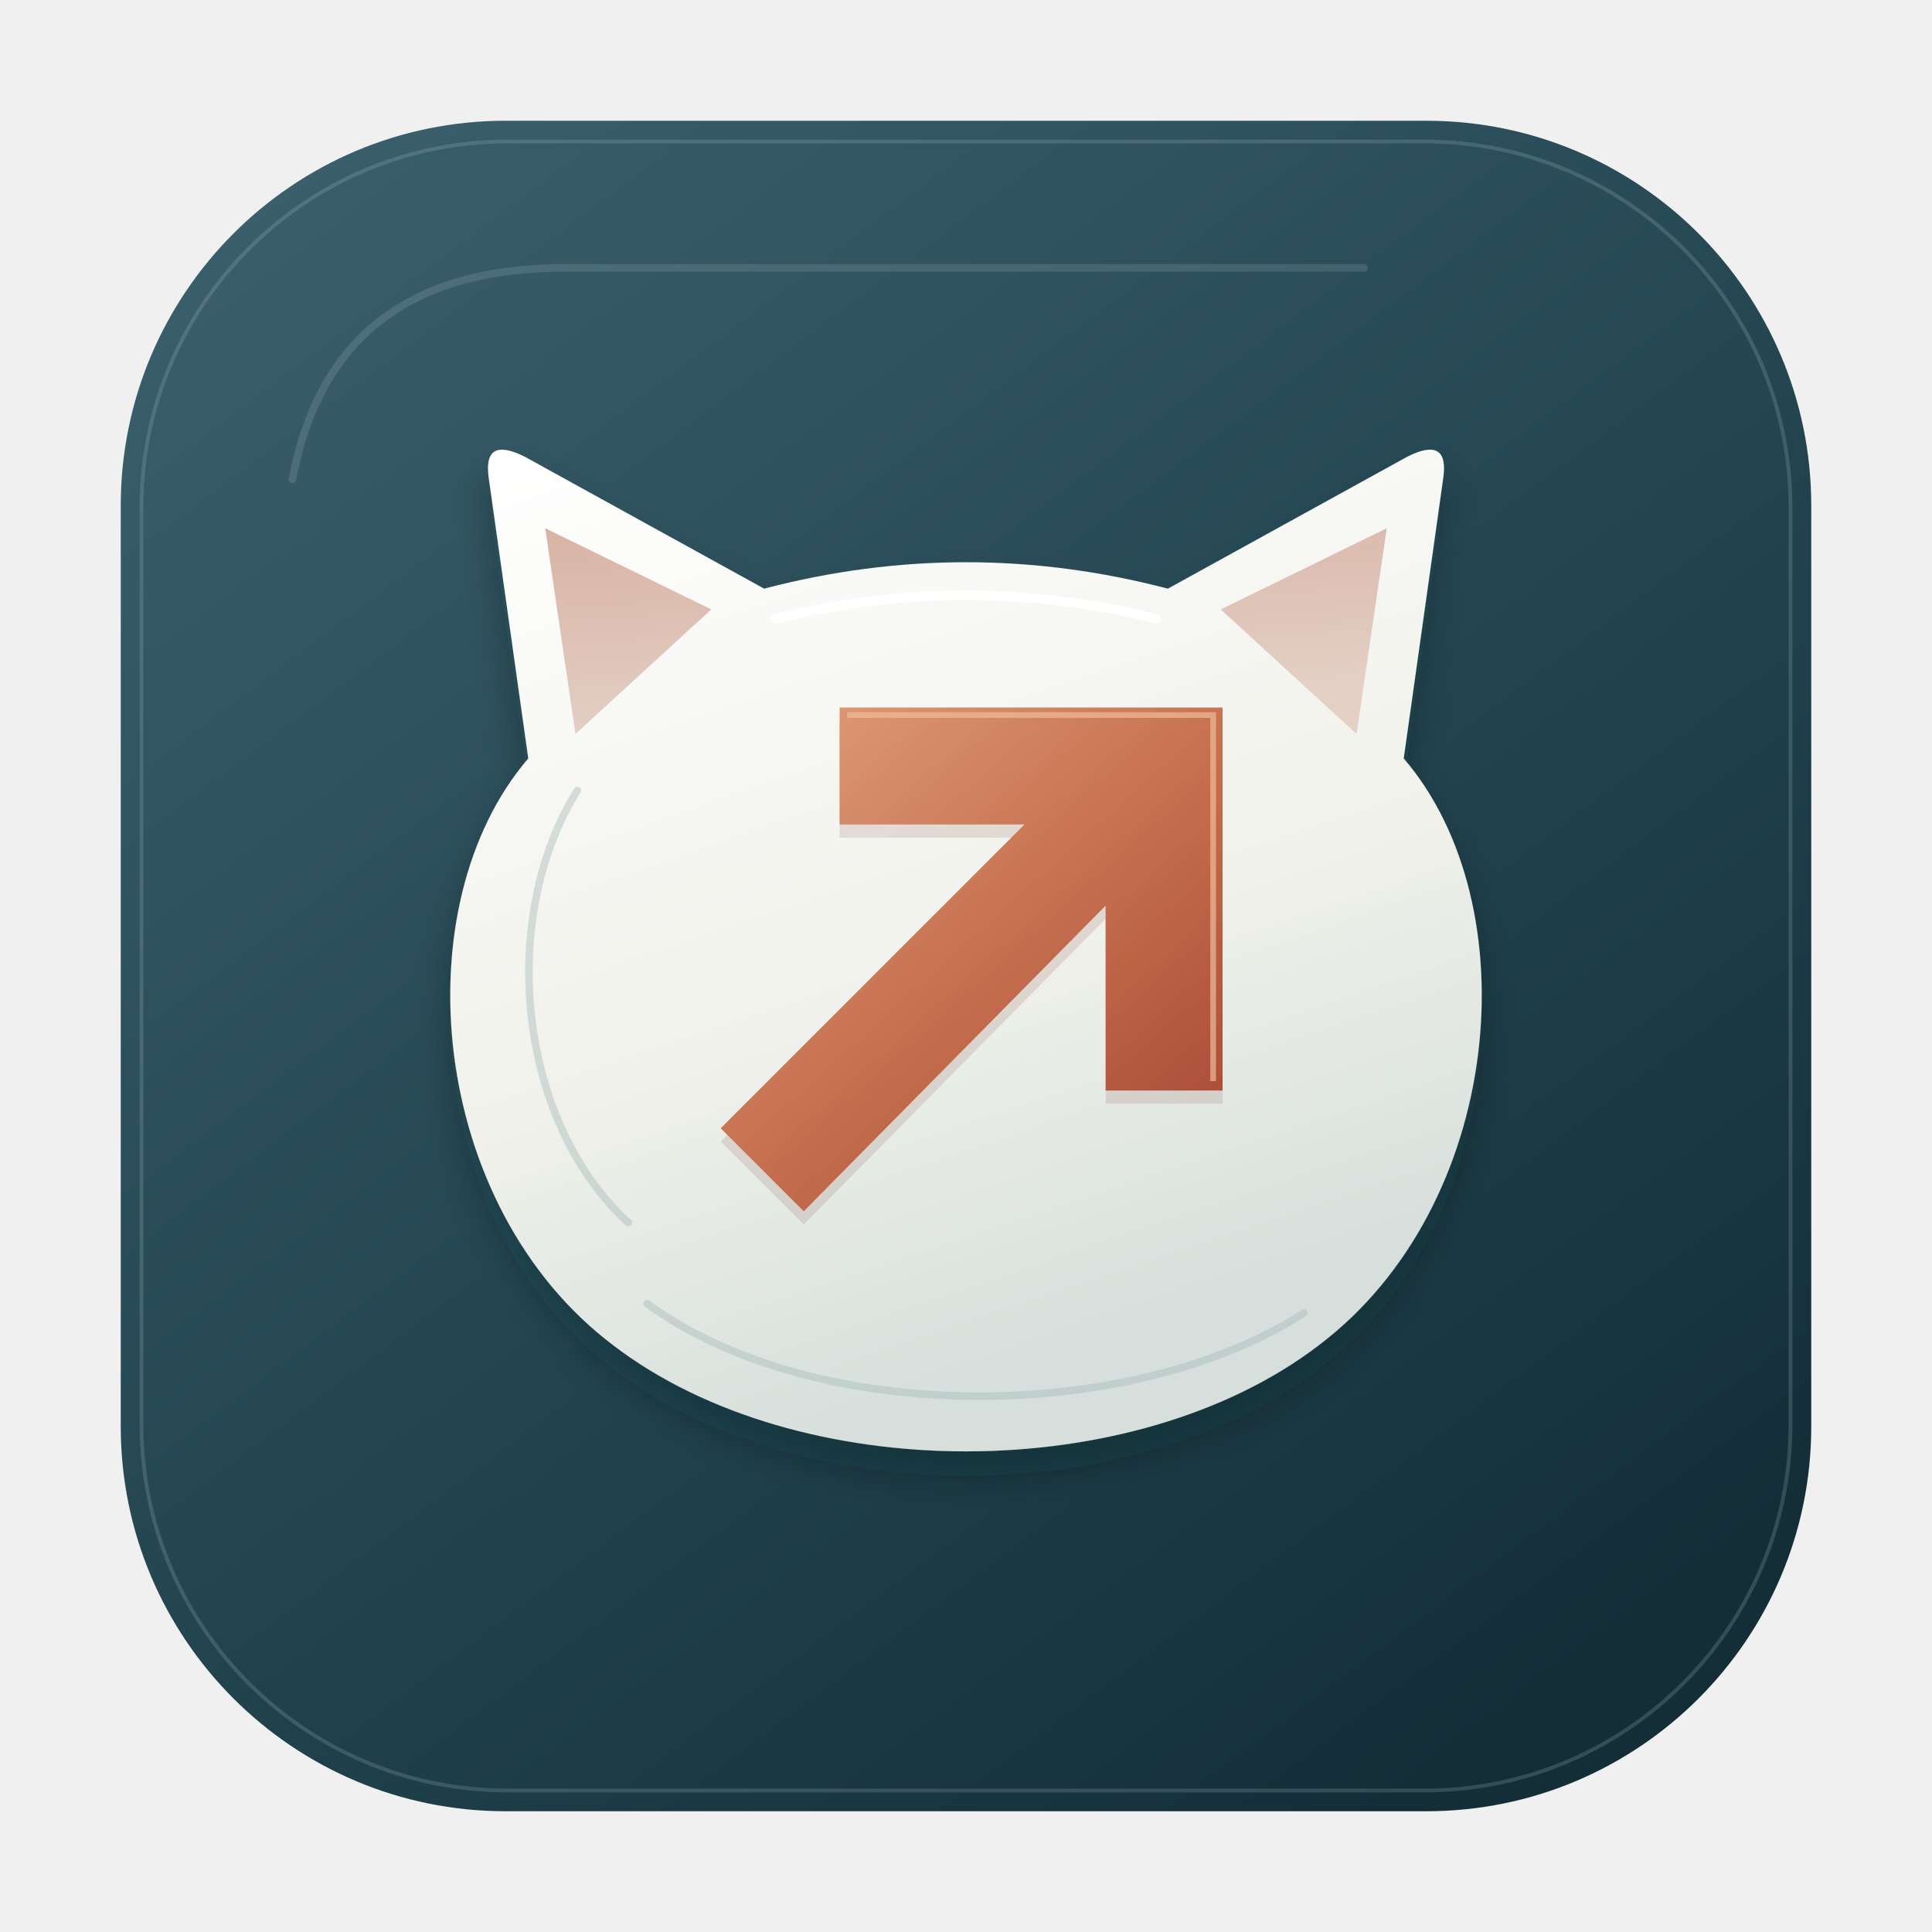
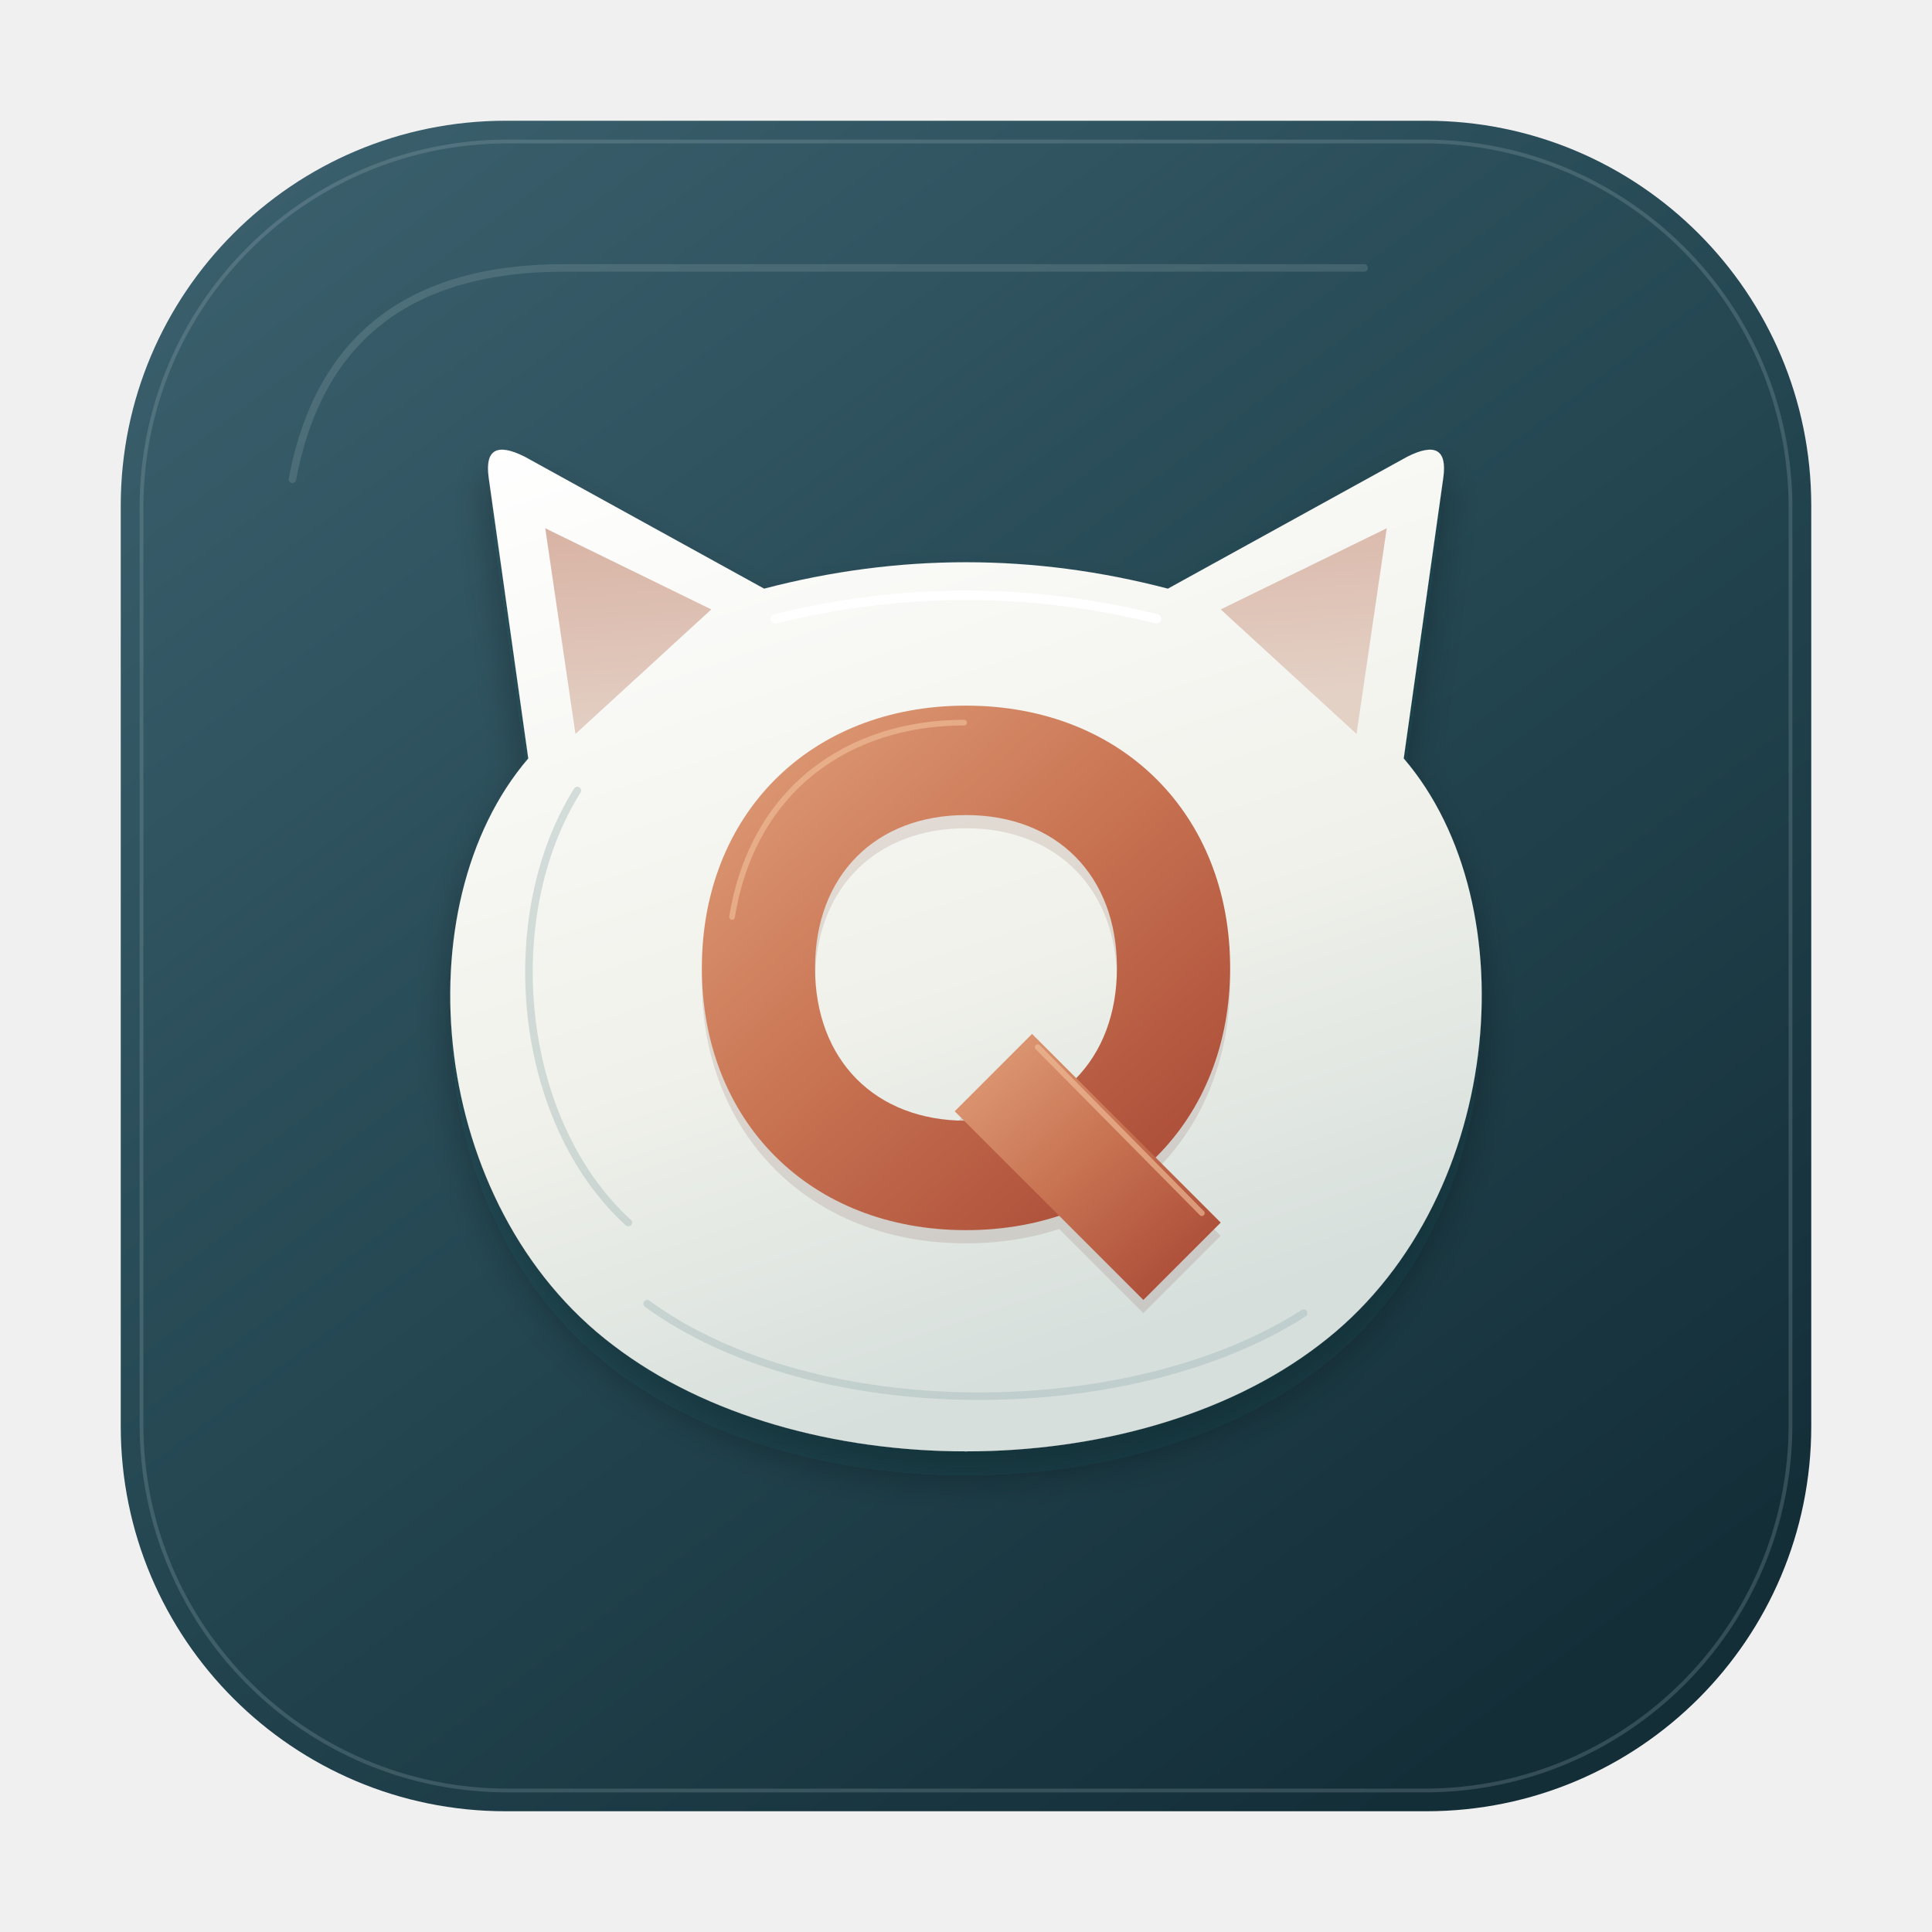
<svg xmlns="http://www.w3.org/2000/svg" width="1024" height="1024" viewBox="0 0 1024 1024">
  <defs>
    <linearGradient id="ink" x1="0" y1="0" x2=".75" y2="1">
      <stop stop-color="#3D626F" />
      <stop offset=".55" stop-color="#244752" />
      <stop offset="1" stop-color="#142E38" />
    </linearGradient>
    <linearGradient id="porcelain" x2=".35" y2="1">
      <stop stop-color="#FFFFFF" />
      <stop offset=".62" stop-color="#F0F1EA" />
      <stop offset="1" stop-color="#D6DFDC" />
    </linearGradient>
    <linearGradient id="copper" x1="0" y1="0" x2=".9" y2="1">
      <stop stop-color="#E2A17C" />
      <stop offset=".5" stop-color="#C87352" />
      <stop offset="1" stop-color="#A84835" />
    </linearGradient>
    <linearGradient id="ear" x2=".3" y2="1">
      <stop stop-color="#D8B3A4" />
      <stop offset="1" stop-color="#E4D1C6" />
    </linearGradient>
    <filter id="relief" x="-.2" y="-.2" width="1.4" height="1.5">
      <feDropShadow dx="0" dy="13" stdDeviation="10" flood-color="#071C24" flood-opacity=".3" />
    </filter>
  </defs>
  <rect x="64" y="64" width="896" height="896" rx="204" fill="url(#ink)" />
  <rect x="75" y="75" width="874" height="874" rx="194" fill="none" stroke="#B5CCD0" stroke-opacity=".2" stroke-width="2" />
  <path d="M155 254Q176 142 299 142H723" fill="none" stroke="#D8E5E5" stroke-opacity=".14" stroke-width="4" stroke-linecap="round" />
  <path d="M280 402 259 253Q256 231 278 242L405 312Q512 284 619 312L746 242Q768 231 765 253L744 402C811 480 797 639 699 713 601 788 423 788 325 713 227 639 213 480 280 402Z" fill="url(#porcelain)" filter="url(#relief)" />
  <path d="m289 280 16 109 72-66Z M735 280l-16 109-72-66Z" fill="url(#ear)" />
  <path d="M306 419C264 486 274 594 333 648M691 696C599 755 432 756 343 691" fill="none" stroke="#A8BABA" stroke-opacity=".45" stroke-width="4" stroke-linecap="round" />
  <path d="M411 328Q512 303 613 328" fill="none" stroke="#FFFFFF" stroke-width="5" stroke-linecap="round" />
-   <path d="m382 598 161-161H445v-62h203v203h-62v-98L426 642Z" fill="#6B342B" opacity=".14" transform="translate(0 7)" />
-   <path d="m382 598 161-161H445v-62h203v203h-62v-98L426 642Z" fill="url(#copper)" />
-   <path d="M449 379h194v194" fill="none" stroke="#F0BD98" stroke-width="3" stroke-opacity=".7" />
+   <g fill="#6B342B" opacity=".14" transform="translate(0 7)">
+     <path fill-rule="evenodd" d="M512 374C429 374 372 432 372 513S429 652 512 652 652 594 652 513 595 374 512 374ZM512 432C560 432 592 464 592 513S560 594 512 594 432 562 432 513 464 432 512 432Z" />
+     <path d="m547 548 100 100-41 41-100-100Z" />
+   </g>
+   <g fill="url(#copper)">
+     <path fill-rule="evenodd" d="M512 374C429 374 372 432 372 513S429 652 512 652 652 594 652 513 595 374 512 374ZM512 432C560 432 592 464 592 513S560 594 512 594 432 562 432 513 464 432 512 432Z" />
+     <path d="m547 548 100 100-41 41-100-100Z" />
+   </g>
+   <path d="M388 486C399 418 450 383 511 383M550 555l87 88" fill="none" stroke="#F0BD98" stroke-width="3" stroke-opacity=".65" stroke-linecap="round" />
</svg>
